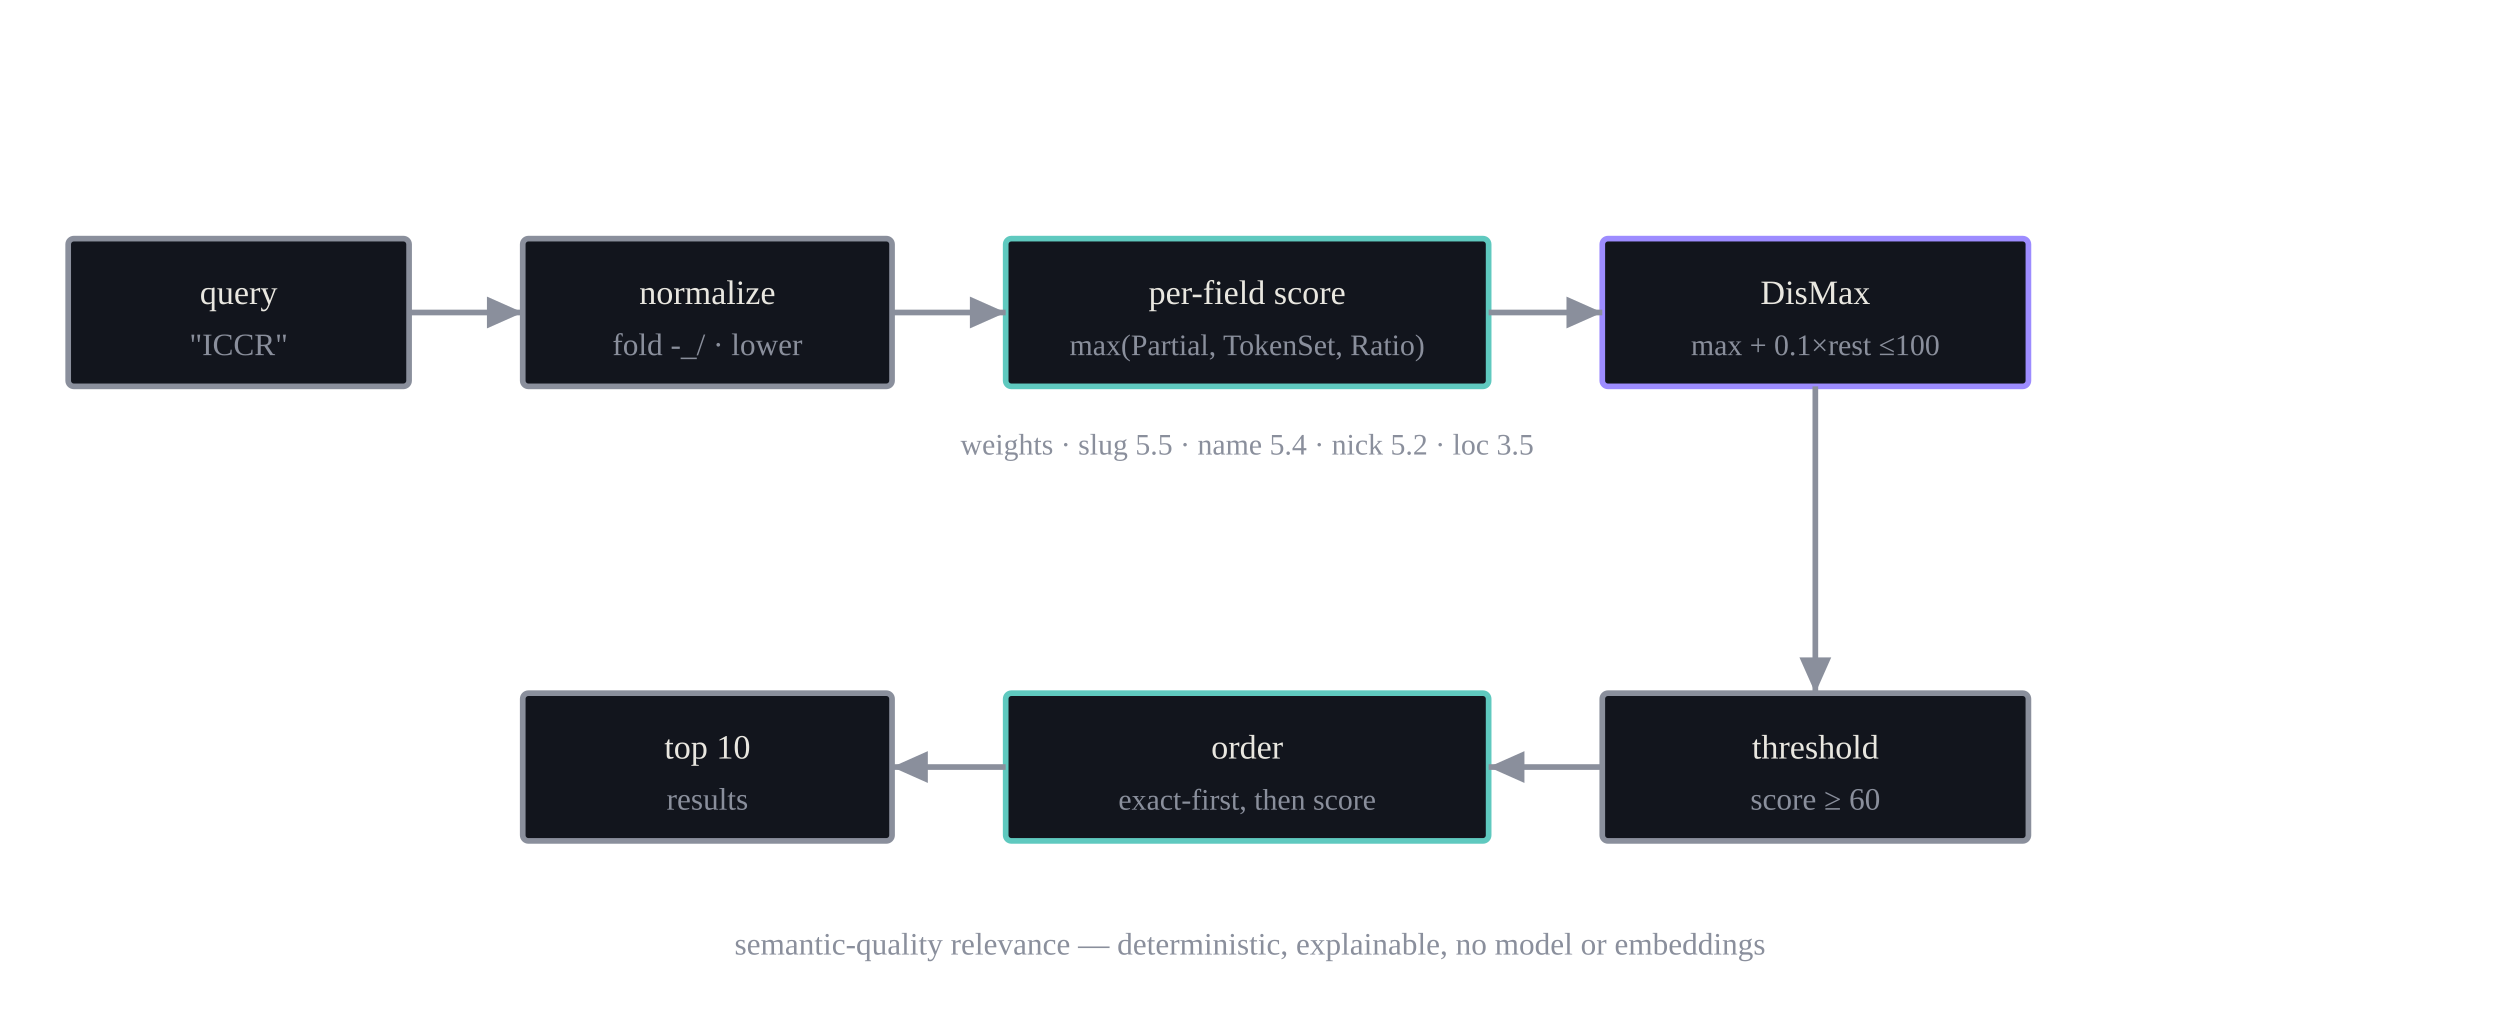
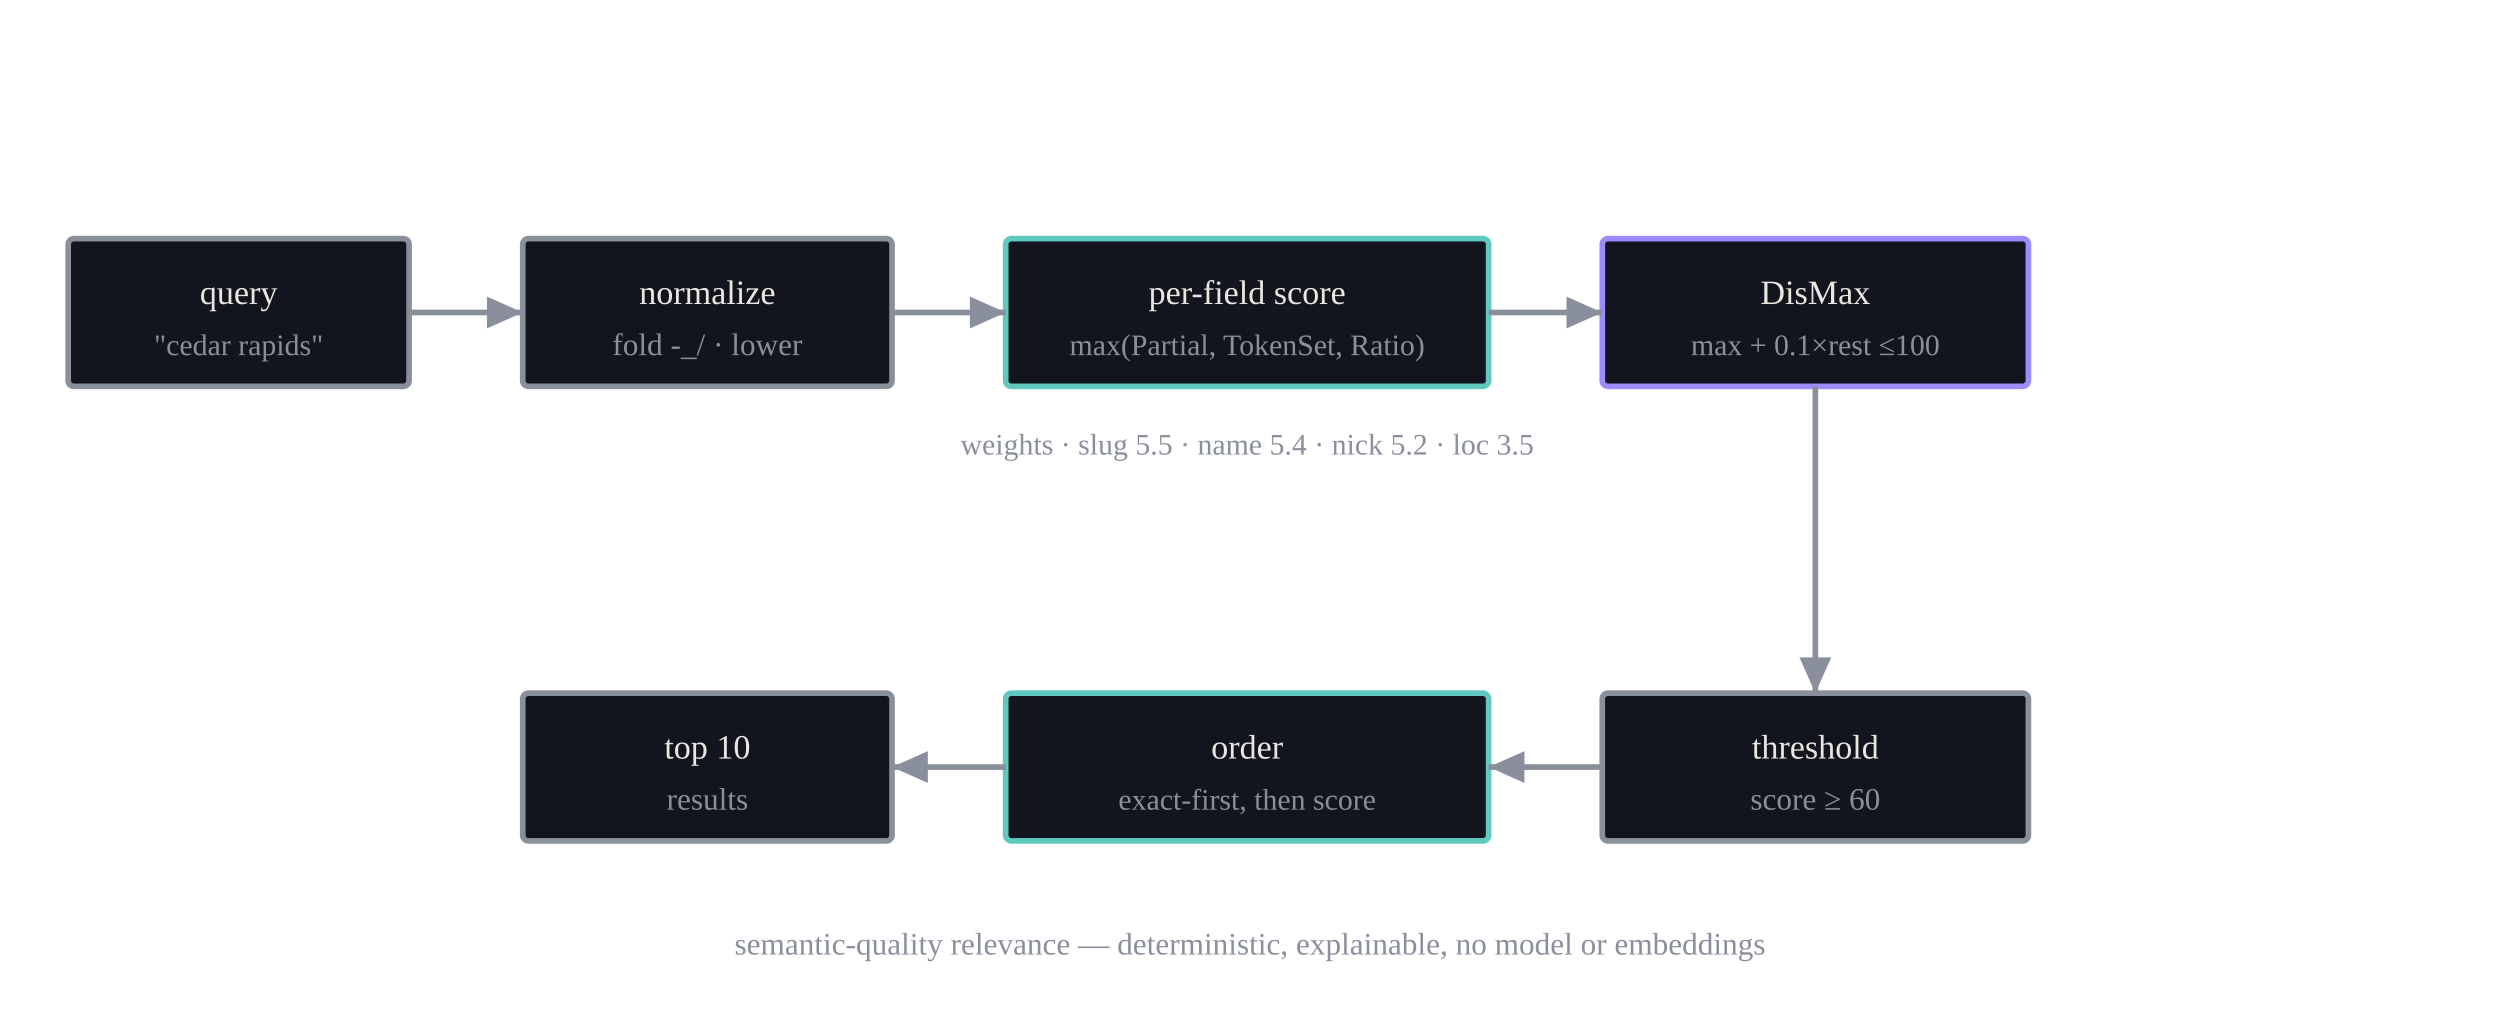
<svg xmlns="http://www.w3.org/2000/svg" viewBox="0 0 880 360" width="880" height="360" role="img" aria-labelledby="mds-title">
  <defs>
    <marker id="mds-ah" viewBox="0 0 10 10" refX="9" refY="5" markerWidth="7" markerHeight="7" orient="auto-start-reverse">
      <path d="M 0 1 L 9 5 L 0 9 z" fill="var(--color-muted, #8a8f9c)" />
    </marker>
  </defs>
  <g style="font-family: var(--font-mono, 'IBM Plex Mono', ui-monospace, monospace)" fill="var(--color-ink, #e9e7e0)" font-size="13">
    <rect x="24" y="84" width="120" height="52" rx="2" fill="var(--color-surface, #12151d)" stroke="var(--color-muted, #8a8f9c)" stroke-width="2" />
    <text x="84" y="107" text-anchor="middle" font-size="12">query</text>
-     <text x="84" y="125" text-anchor="middle" font-size="11" fill="var(--color-muted, #8a8f9c)">"ICCR"</text>
+     <text x="84" y="125" text-anchor="middle" font-size="10.5" fill="var(--color-muted, #8a8f9c)">"cedar rapids"</text>
    <rect x="184" y="84" width="130" height="52" rx="2" fill="var(--color-surface, #12151d)" stroke="var(--color-muted, #8a8f9c)" stroke-width="2" />
    <text x="249" y="107" text-anchor="middle" font-size="12">normalize</text>
    <text x="249" y="125" text-anchor="middle" font-size="11" fill="var(--color-muted, #8a8f9c)">fold -_/ · lower</text>
    <rect x="354" y="84" width="170" height="52" rx="2" fill="var(--color-surface, #12151d)" stroke="var(--color-q0, #5fc9bf)" stroke-width="2" />
    <text x="439" y="107" text-anchor="middle" font-size="12">per-field score</text>
    <text x="439" y="125" text-anchor="middle" font-size="10.5" fill="var(--color-muted, #8a8f9c)">max(Partial, TokenSet, Ratio)</text>
    <rect x="564" y="84" width="150" height="52" rx="2" fill="var(--color-surface, #12151d)" stroke="var(--color-q1, #9d8cff)" stroke-width="2" />
    <text x="639" y="107" text-anchor="middle" font-size="12">DisMax</text>
    <text x="639" y="125" text-anchor="middle" font-size="10.5" fill="var(--color-muted, #8a8f9c)">max + 0.1×rest ≤100</text>
    <g stroke="var(--color-muted, #8a8f9c)" stroke-width="2" fill="none" marker-end="url(#mds-ah)">
      <line x1="144" y1="110" x2="184" y2="110" />
      <line x1="314" y1="110" x2="354" y2="110" />
      <line x1="524" y1="110" x2="564" y2="110" />
    </g>
    <text x="439" y="160" text-anchor="middle" font-size="10.5" fill="var(--color-muted, #8a8f9c)">weights · slug 5.5 · name 5.4 · nick 5.2 · loc 3.5</text>
    <line x1="639" y1="136" x2="639" y2="244" stroke="var(--color-muted, #8a8f9c)" stroke-width="2" marker-end="url(#mds-ah)" />
    <rect x="564" y="244" width="150" height="52" rx="2" fill="var(--color-surface, #12151d)" stroke="var(--color-muted, #8a8f9c)" stroke-width="2" />
    <text x="639" y="267" text-anchor="middle" font-size="12">threshold</text>
    <text x="639" y="285" text-anchor="middle" font-size="11" fill="var(--color-muted, #8a8f9c)">score ≥ 60</text>
    <rect x="354" y="244" width="170" height="52" rx="2" fill="var(--color-surface, #12151d)" stroke="var(--color-q0, #5fc9bf)" stroke-width="2" />
    <text x="439" y="267" text-anchor="middle" font-size="12">order</text>
    <text x="439" y="285" text-anchor="middle" font-size="10.5" fill="var(--color-muted, #8a8f9c)">exact-first, then score</text>
    <rect x="184" y="244" width="130" height="52" rx="2" fill="var(--color-surface, #12151d)" stroke="var(--color-muted, #8a8f9c)" stroke-width="2" />
    <text x="249" y="267" text-anchor="middle" font-size="12">top 10</text>
    <text x="249" y="285" text-anchor="middle" font-size="11" fill="var(--color-muted, #8a8f9c)">results</text>
    <g stroke="var(--color-muted, #8a8f9c)" stroke-width="2" fill="none" marker-end="url(#mds-ah)">
      <line x1="564" y1="270" x2="524" y2="270" />
      <line x1="354" y1="270" x2="314" y2="270" />
    </g>
    <text x="440" y="336" text-anchor="middle" font-size="11" fill="var(--color-muted, #8a8f9c)">semantic-quality relevance — deterministic, explainable, no model or embeddings</text>
  </g>
</svg>
